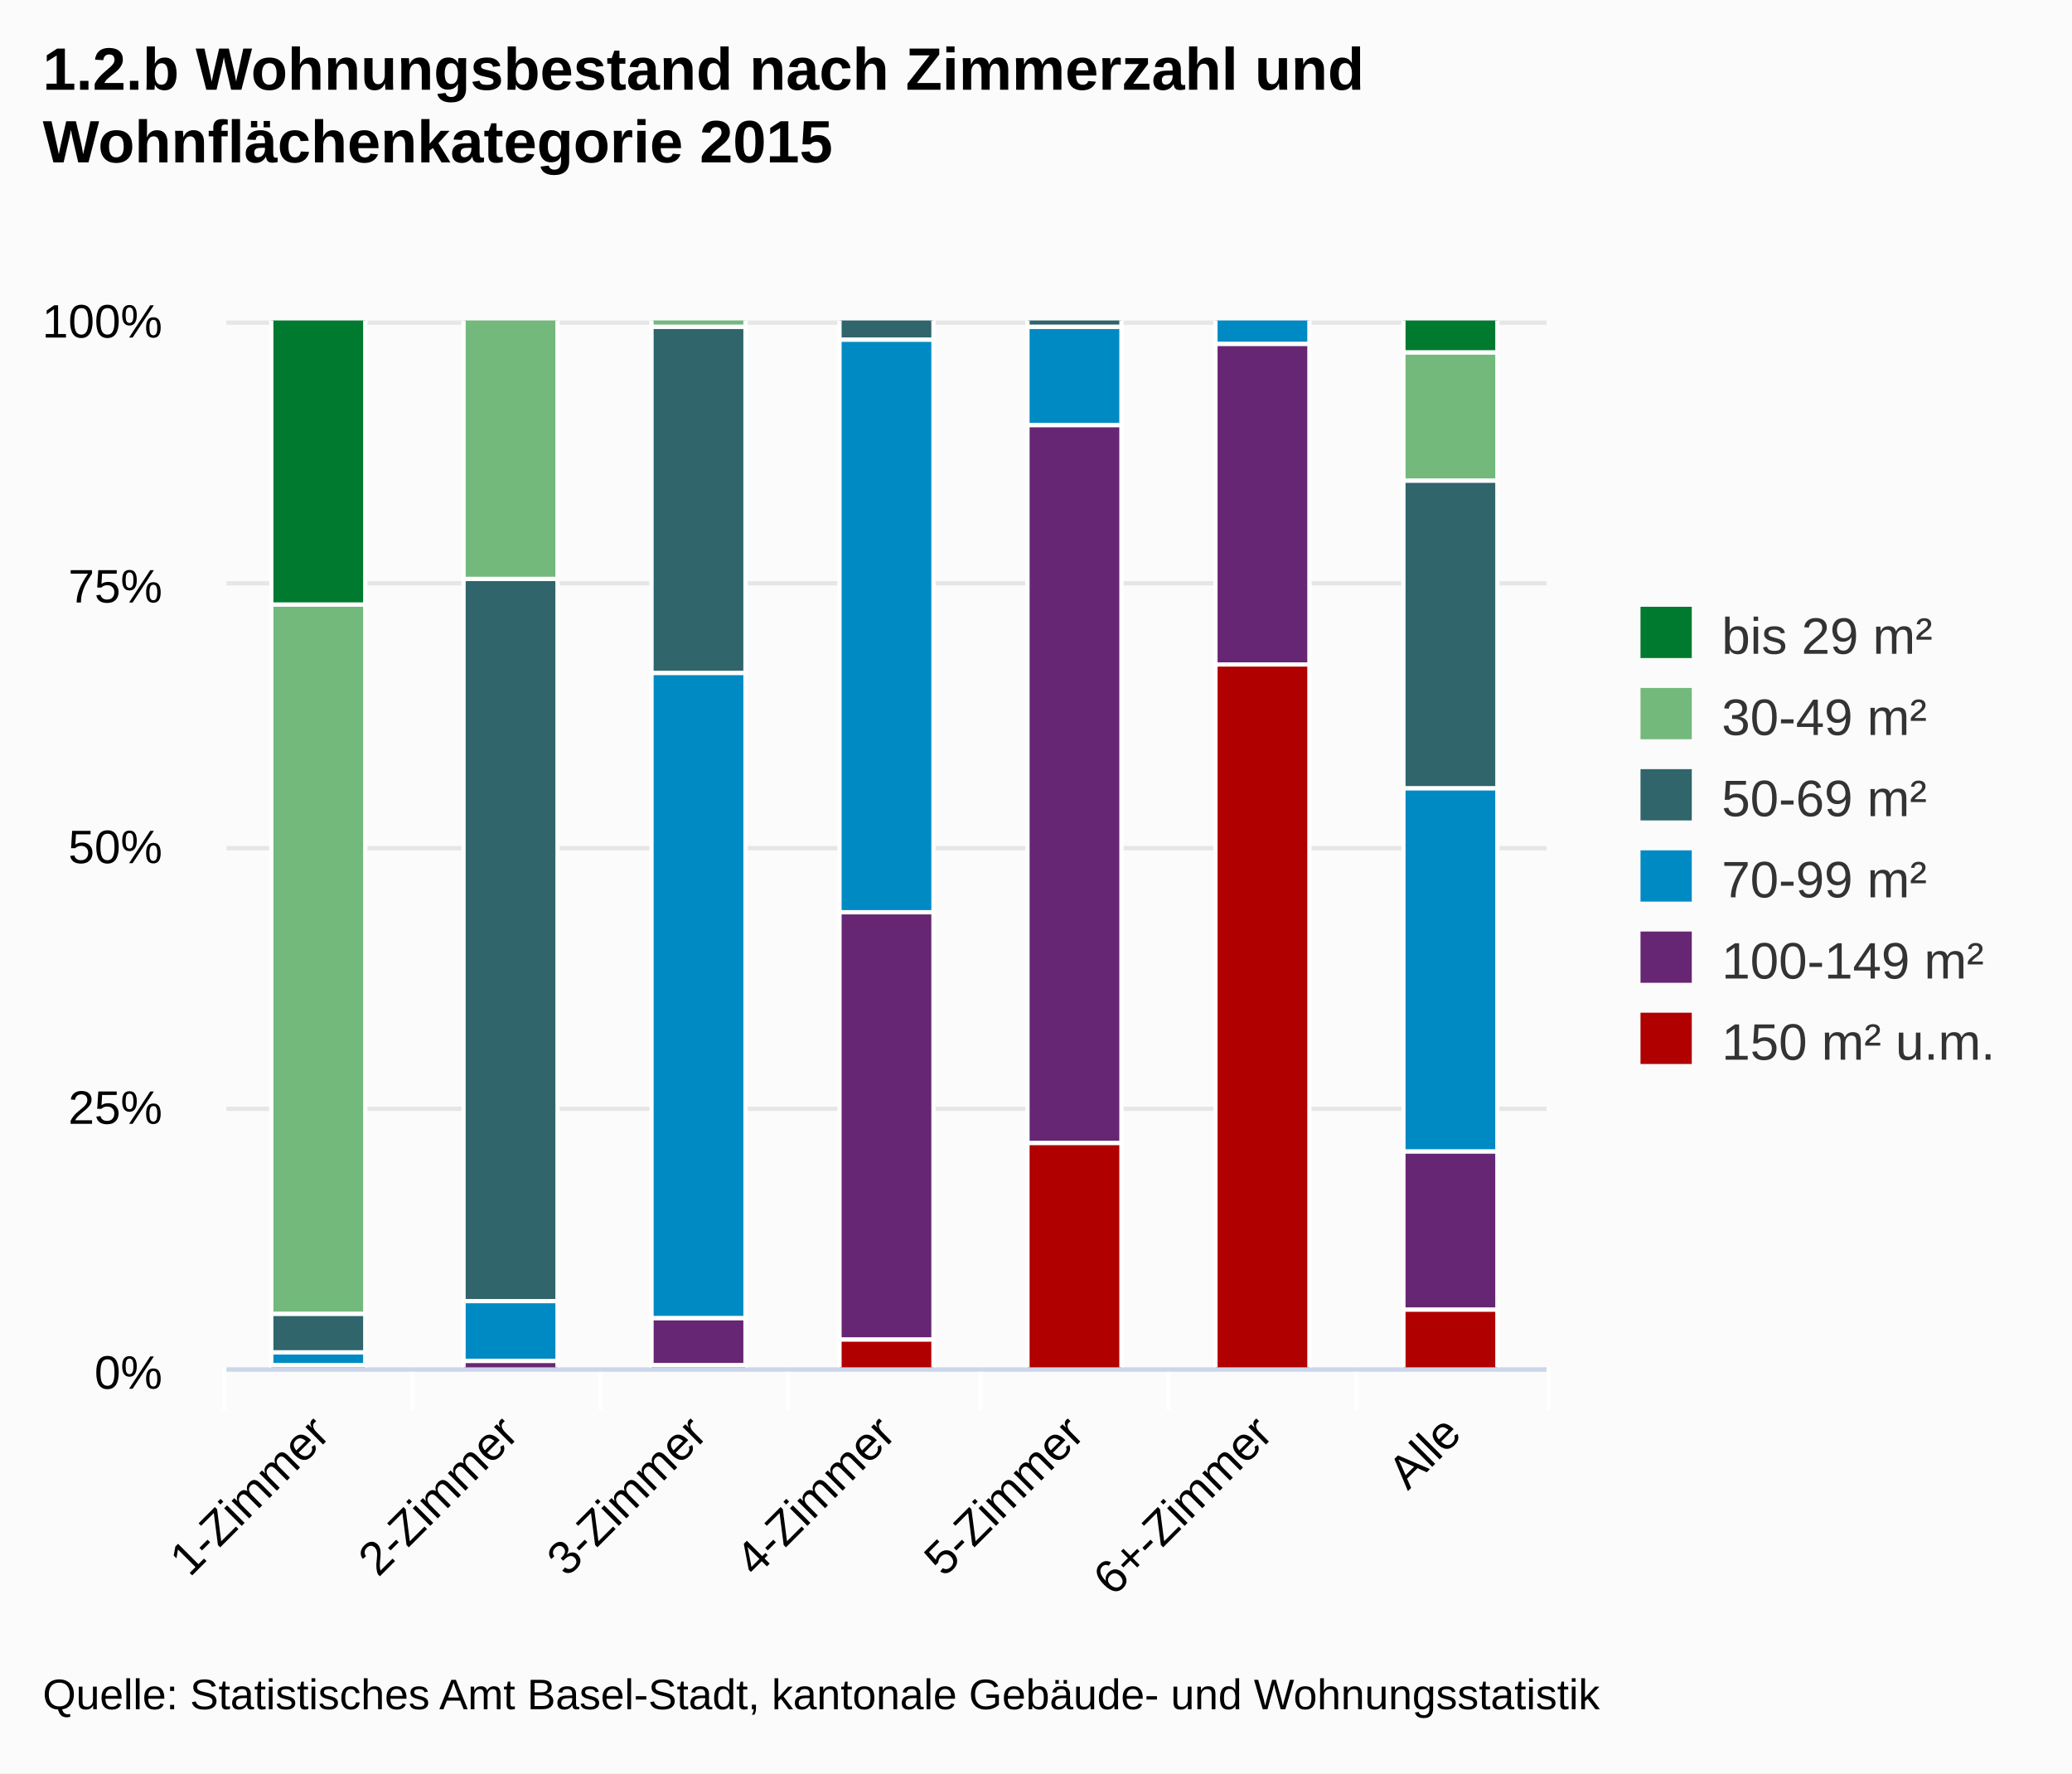
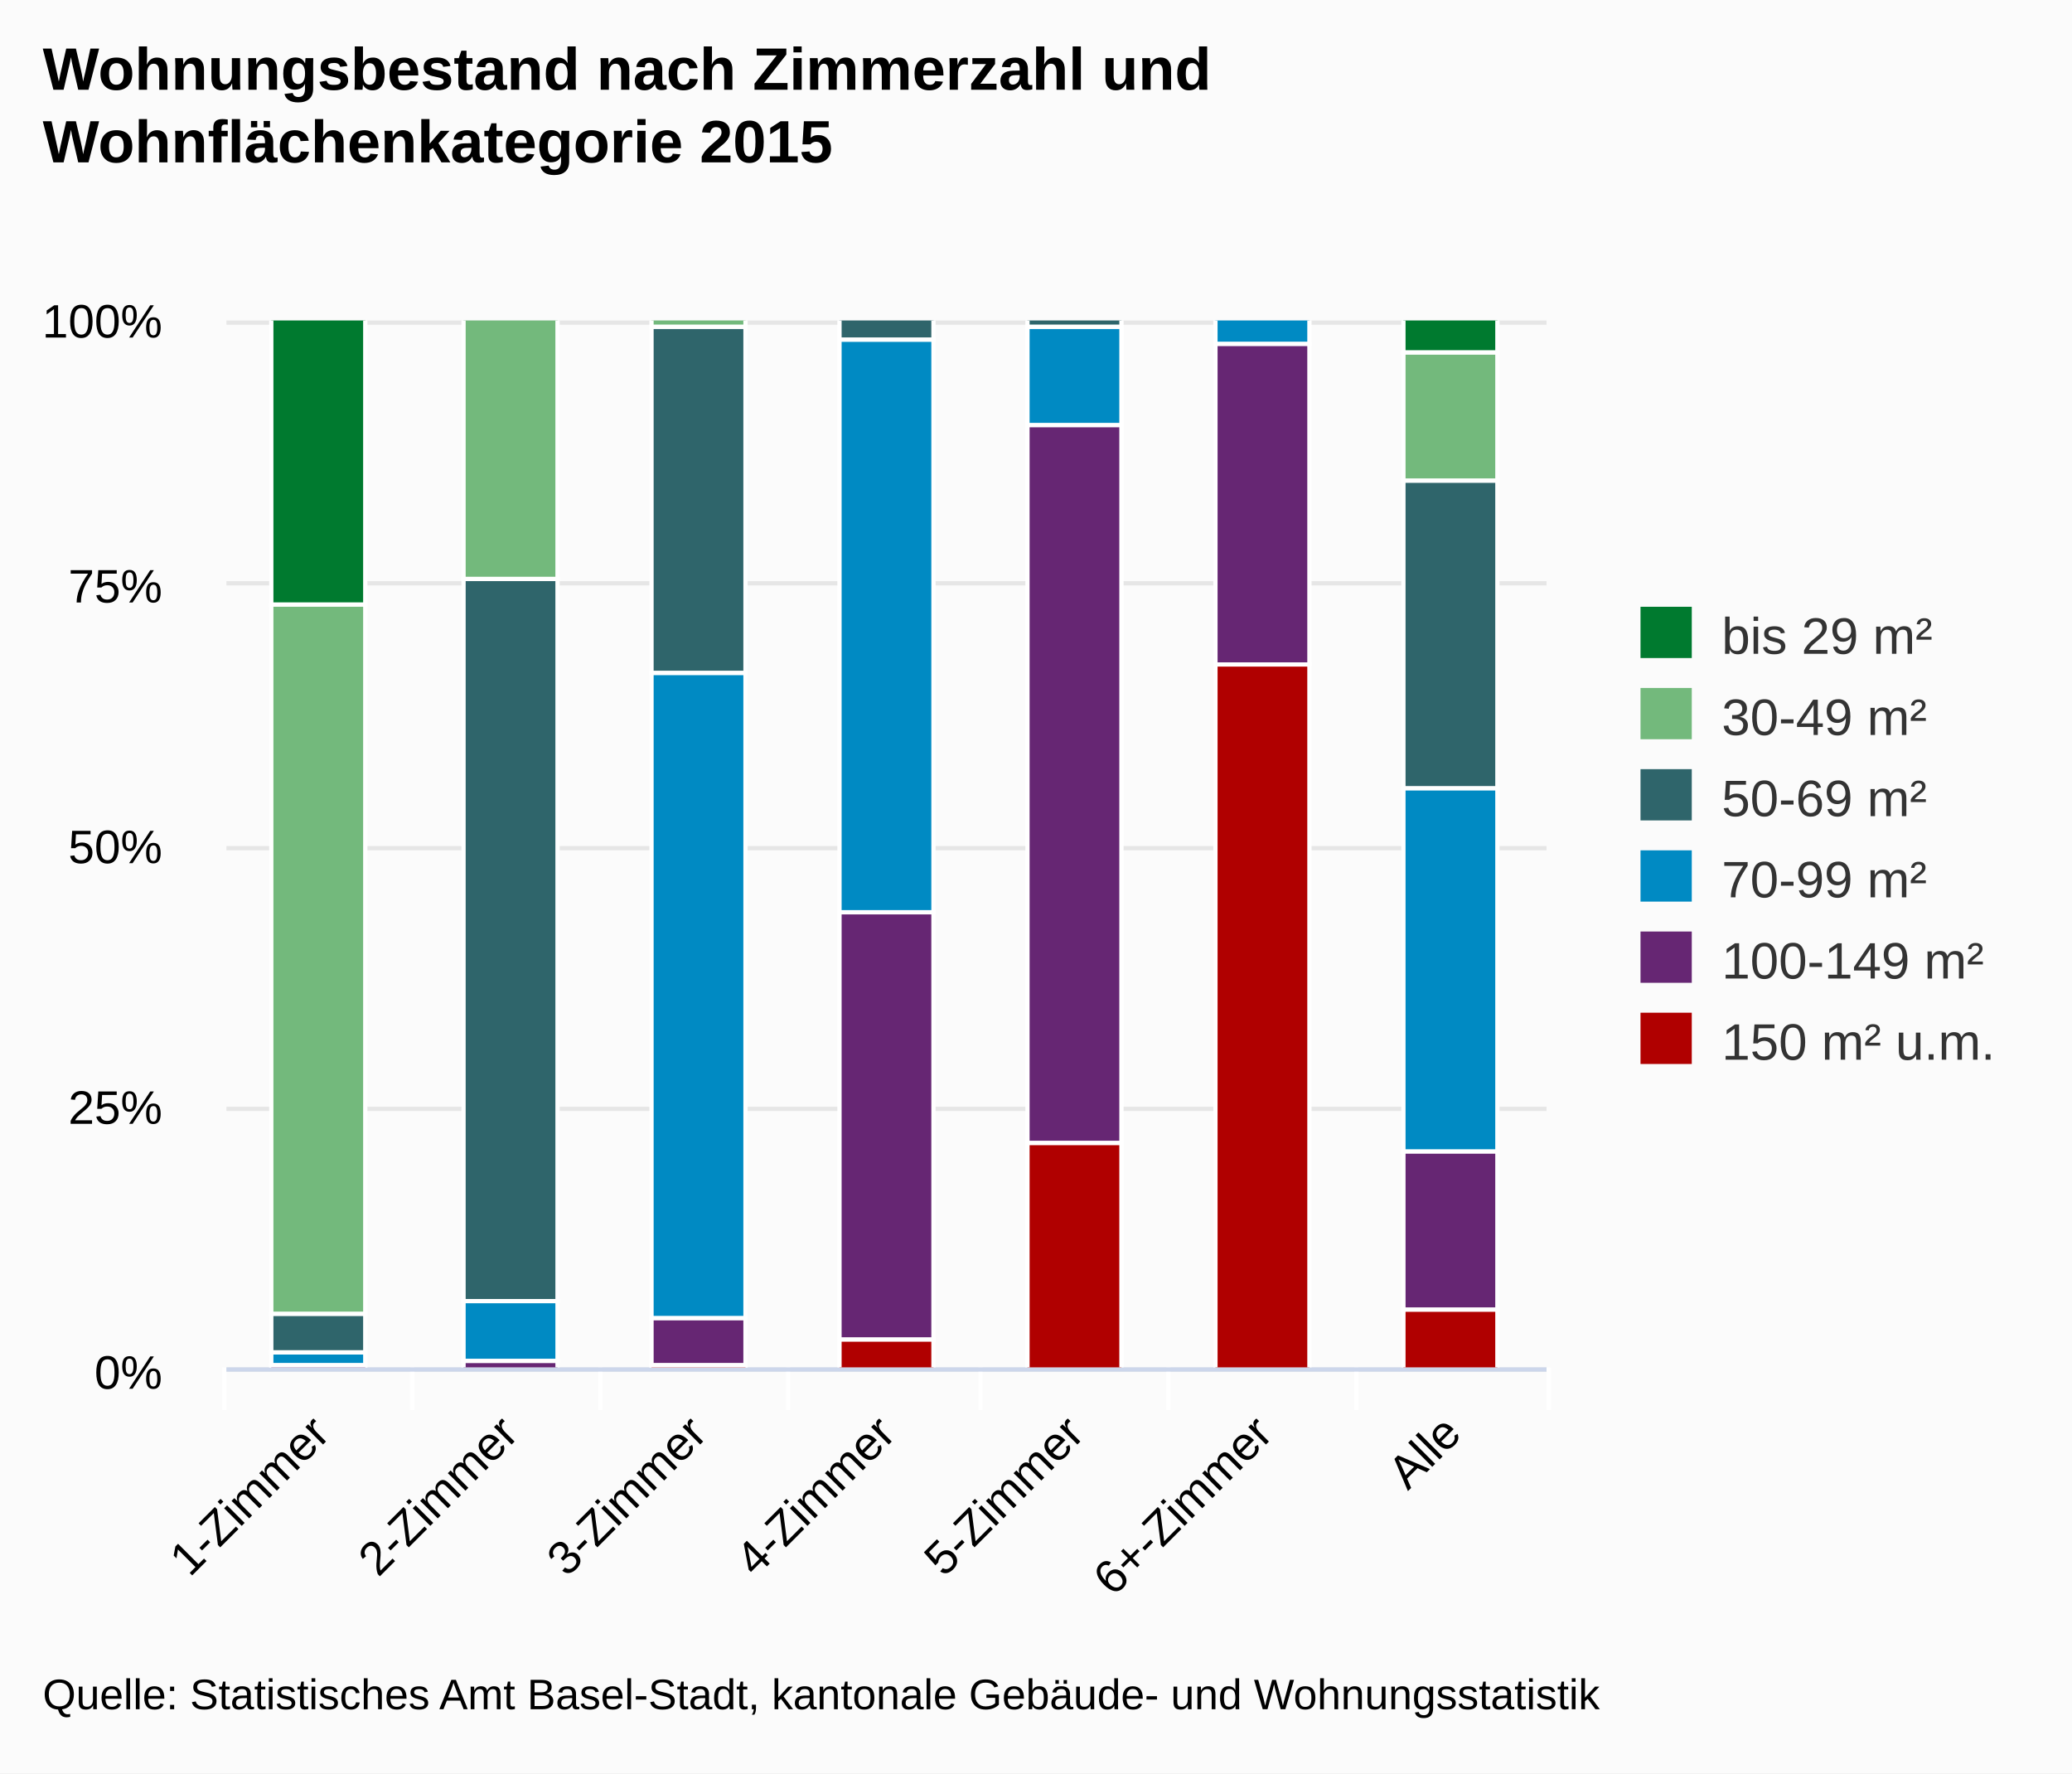
<svg xmlns="http://www.w3.org/2000/svg" class="highcharts-root" viewBox="0 0 485 415" font-family="Arial" font-size="12">
  <defs>
    <clipPath id="a">
      <path fill="none" d="M0 0h309v245H0z" />
    </clipPath>
  </defs>
  <rect fill="#fbfbfb" class="highcharts-background" width="485" height="415" rx="0" ry="0" />
  <path fill="none" class="highcharts-plot-background" d="M53 75h309v245H53z" />
  <g class="highcharts-grid highcharts-xaxis-grid">
    <path fill="none" class="highcharts-grid-line" d="M96.5 75v245m44-245v245m44-245v245m45-245v245m44-245v245m44-245v245m44-245v245M52.5 75v245" />
  </g>
  <g class="highcharts-grid highcharts-yaxis-grid">
    <path fill="none" stroke="#e6e6e6" class="highcharts-grid-line" d="M53 320.5h309m-309-61h309m-309-61h309m-309-62h309m-309-61h309" />
  </g>
  <path fill="none" class="highcharts-plot-border" d="M53 75h309v245H53z" />
  <g class="highcharts-axis highcharts-xaxis">
    <path fill="none" class="highcharts-tick" stroke="#FFF" d="M96.5 320v10m44-10v10m44-10v10m45-10v10m44-10v10m44-10v10m45-10v10m-310-10v10" />
    <path fill="none" class="highcharts-axis-line" stroke="#ccd6eb" d="M53 320.5h309" />
  </g>
  <g class="highcharts-axis highcharts-yaxis">
    <path fill="none" class="highcharts-axis-line" d="M53 75v245" />
  </g>
  <g class="highcharts-series-group">
    <g class="highcharts-series highcharts-series-0 highcharts-column-series highcharts-color-undefined highcharts-tracker" transform="translate(53 75)" clip-path="url(#a)">
      <path fill="#007A2F" class="highcharts-point" stroke="#fff" d="M10.5-.5h22v67h-22zm265 0h22v8h-22z" />
    </g>
    <g class="highcharts-series highcharts-series-1 highcharts-column-series highcharts-color-undefined highcharts-tracker" transform="translate(53 75)" clip-path="url(#a)">
      <path fill="#73B97C" class="highcharts-point" stroke="#fff" d="M10.5 66.5h22v166h-22zm45-67h22v61h-22zm44 0h22v2h-22zm176 8h22v30h-22z" />
    </g>
    <g class="highcharts-series highcharts-series-2 highcharts-column-series highcharts-color-undefined highcharts-tracker" transform="translate(53 75)" clip-path="url(#a)">
      <path fill="#2F656B" class="highcharts-point" stroke="#fff" d="M10.5 232.5h22v9h-22zm45-172h22v169h-22zm44-59h22v81h-22zm44-2h22v5h-22zm44 0h22v2h-22zm88 38h22v72h-22z" />
    </g>
    <g class="highcharts-series highcharts-series-3 highcharts-column-series highcharts-color-undefined highcharts-tracker" transform="translate(53 75)" clip-path="url(#a)">
      <path fill="#008AC3" class="highcharts-point" stroke="#fff" d="M10.5 241.5h22v3h-22zm45-12h22v14h-22zm44-147h22v151h-22zm44-78h22v134h-22zm44-3h22v23h-22zm44-2h22v6h-22zm44 110h22v85h-22z" />
    </g>
    <g class="highcharts-series highcharts-series-4 highcharts-column-series highcharts-color-undefined highcharts-tracker" transform="translate(53 75)" clip-path="url(#a)">
      <path fill="#662673" class="highcharts-point" stroke="#fff" d="M10.5 244.5h22v1h-22zm45-1h22v2h-22zm44-10h22v11h-22zm44-95h22v100h-22zm44-114h22v168h-22zm44-19h22v75h-22zm44 189h22v37h-22z" />
    </g>
    <g class="highcharts-series highcharts-series-5 highcharts-column-series highcharts-color-undefined highcharts-tracker" transform="translate(53 75)" clip-path="url(#a)">
      <path fill="#B00000" class="highcharts-point" stroke="#fff" d="M99.5 244.5h22v1h-22zm44-6h22v7h-22zm44-46h22v53h-22zm44-112h22v165h-22zm44 151h22v14h-22z" />
    </g>
  </g>
  <text x="10" class="highcharts-title" y="21" color="#000" font-size="14" font-weight="700">
-     <tspan>1.2.b Wohnungsbestand nach Zimmerzahl und</tspan>
+     <tspan>Wohnungsbestand nach Zimmerzahl und</tspan>
    <tspan dy="17" x="10">Wohnflächenkategorie 2015</tspan>
  </text>
  <g class="highcharts-legend" transform="translate(374 135)">
    <rect fill="none" class="highcharts-legend-box" rx="0" ry="0" width="100" height="125" />
    <g class="highcharts-legend-item highcharts-column-series highcharts-color-undefined highcharts-series-0">
      <text x="21" y="15" color="#333" font-weight="400" cursor="pointer" fill="#333" transform="translate(8 3)">
        <tspan>bis 29 m²</tspan>
      </text>
      <path fill="#007A2F" class="highcharts-point" d="M10 7h12v12H10z" />
    </g>
    <g class="highcharts-legend-item highcharts-column-series highcharts-color-undefined highcharts-series-1">
      <text x="21" y="15" color="#333" font-weight="400" cursor="pointer" fill="#333" transform="translate(8 22)">
        <tspan>30-49 m²</tspan>
      </text>
      <path fill="#73B97C" class="highcharts-point" d="M10 26h12v12H10z" />
    </g>
    <g class="highcharts-legend-item highcharts-column-series highcharts-color-undefined highcharts-series-2">
      <text x="21" y="15" color="#333" font-weight="400" cursor="pointer" fill="#333" transform="translate(8 41)">
        <tspan>50-69 m²</tspan>
      </text>
      <path fill="#2F656B" class="highcharts-point" d="M10 45h12v12H10z" />
    </g>
    <g class="highcharts-legend-item highcharts-column-series highcharts-color-undefined highcharts-series-3">
      <text x="21" y="15" color="#333" font-weight="400" cursor="pointer" fill="#333" transform="translate(8 60)">
        <tspan>70-99 m²</tspan>
      </text>
      <path fill="#008AC3" class="highcharts-point" d="M10 64h12v12H10z" />
    </g>
    <g class="highcharts-legend-item highcharts-column-series highcharts-color-undefined highcharts-series-4">
      <text x="21" y="15" color="#333" font-weight="400" cursor="pointer" fill="#333" transform="translate(8 79)">
        <tspan>100-149 m²</tspan>
      </text>
      <path fill="#662673" class="highcharts-point" d="M10 83h12v12H10z" />
    </g>
    <g class="highcharts-legend-item highcharts-column-series highcharts-color-undefined highcharts-series-5">
      <text x="21" y="15" color="#333" font-weight="400" cursor="pointer" fill="#333" transform="translate(8 98)">
        <tspan>150 m² u.m.</tspan>
      </text>
      <path fill="#B00000" class="highcharts-point" d="M10 102h12v12H10z" />
    </g>
  </g>
  <g class="highcharts-axis-labels highcharts-xaxis-labels" text-anchor="end" color="#000" cursor="default" font-size="11">
    <text x="77.664" transform="rotate(-45 77.664 336)" y="336">
      <tspan>1-Zimmer</tspan>
    </text>
    <text x="121.807" transform="rotate(-45 121.807 336)" y="336">
      <tspan>2-Zimmer</tspan>
    </text>
    <text x="165.95" transform="rotate(-45 165.95 336)" y="336">
      <tspan>3-Zimmer</tspan>
    </text>
    <text x="210.093" transform="rotate(-45 210.093 336)" y="336">
      <tspan>4-Zimmer</tspan>
    </text>
    <text x="254.236" transform="rotate(-45 254.236 336)" y="336">
      <tspan>5-Zimmer</tspan>
    </text>
    <text x="298.378" transform="rotate(-45 298.378 336)" y="336">
      <tspan>6+-Zimmer</tspan>
    </text>
    <text x="342.521" transform="rotate(-45 342.521 336)" y="336">
      <tspan>Alle</tspan>
    </text>
  </g>
  <g class="highcharts-axis-labels highcharts-yaxis-labels" text-anchor="end" color="#000" cursor="default" font-size="11">
    <text x="38" y="325">
      <tspan>0%</tspan>
    </text>
    <text x="38" y="263">
      <tspan>25%</tspan>
    </text>
    <text x="38" y="202">
      <tspan>50%</tspan>
    </text>
    <text x="38" y="141">
      <tspan>75%</tspan>
    </text>
    <text x="38" y="79">
      <tspan>100%</tspan>
    </text>
  </g>
  <text x="10" class="highcharts-credits" y="400" cursor="default" color="#000" font-size="10">
    <tspan>Quelle: Statistisches Amt Basel-Stadt, kantonale Gebäude- und Wohnungsstatistik</tspan>
  </text>
</svg>
